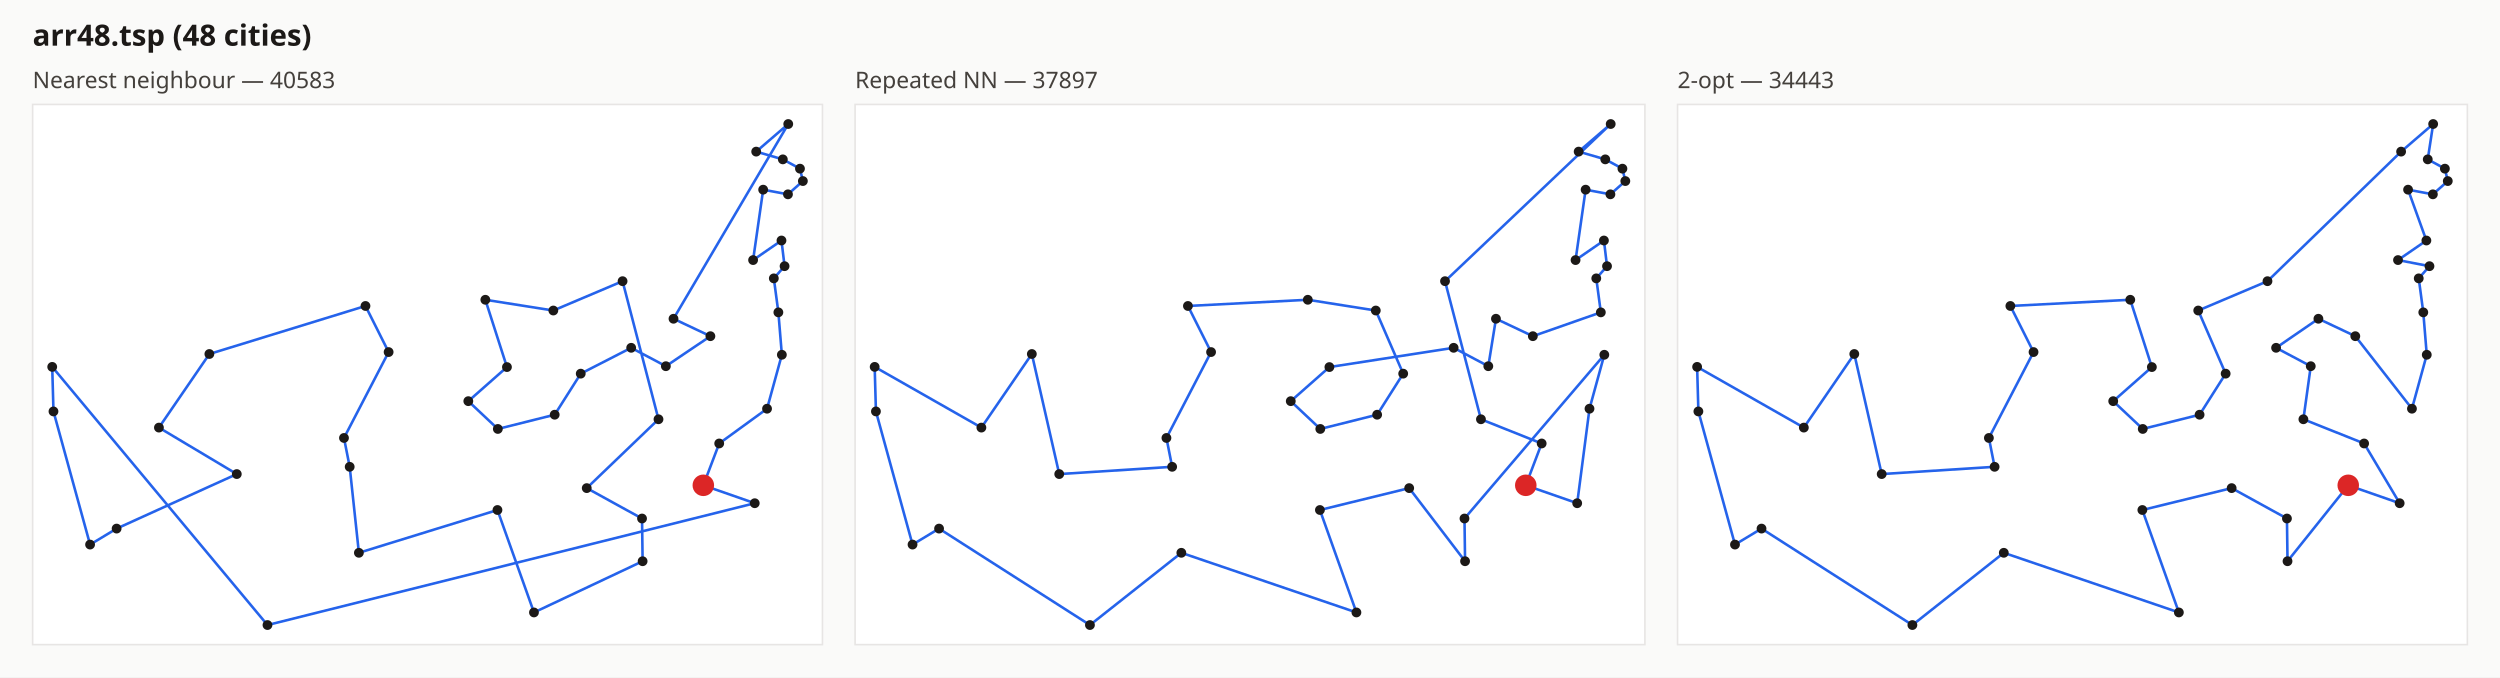
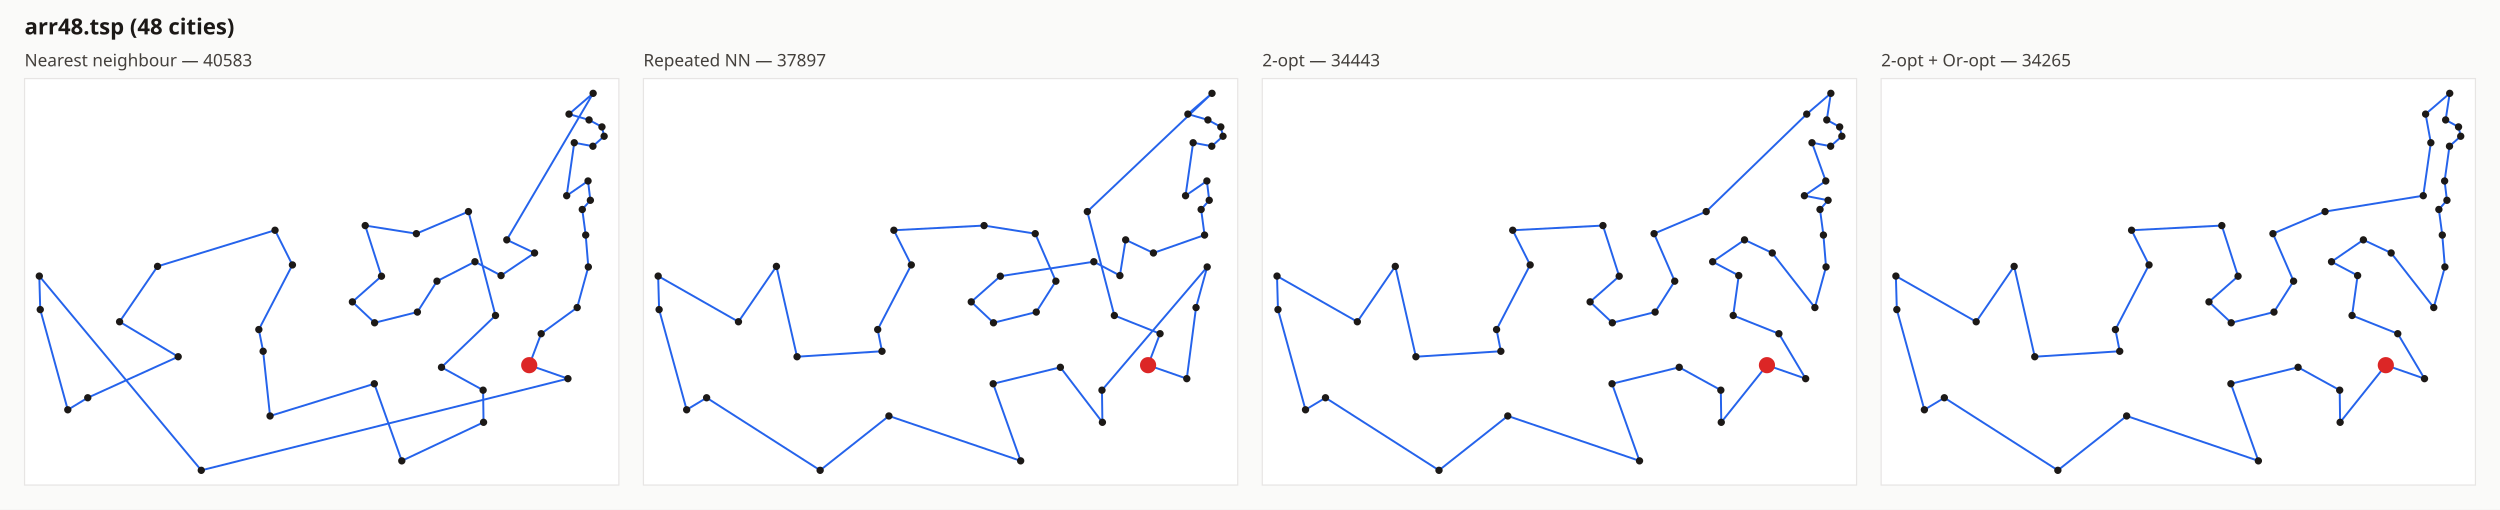
- <svg xmlns="http://www.w3.org/2000/svg" width="1532" height="415.023" viewBox="0 0 1532 415.023" font-family="system-ui, sans-serif">
+ <svg xmlns="http://www.w3.org/2000/svg" width="2036" height="415.023" viewBox="0 0 2036 415.023" font-family="system-ui, sans-serif">
  <rect width="100%" height="100%" fill="#fafaf9" />
  <text x="20" y="28" font-size="18" font-weight="600" fill="#1c1917">arr48.tsp (48 cities)</text>
  <text x="20" y="54" font-size="14" fill="#44403c">Nearest neighbour — 40583</text>
  <rect x="20" y="64" width="484" height="331.023" fill="white" stroke="#e7e5e4" />
  <polygon fill="none" stroke="#2563eb" stroke-width="1.6" stroke-linejoin="round" points="430.999,297.396 440.731,271.761 470.044,250.458 479.123,217.406 476.987,191.415 474.198,170.587 480.785,163.11 478.886,147.385 461.499,159.372 467.671,116.232 482.862,119.08 492,110.951 490.22,103.356 479.717,97.659 463.398,92.912 483.04,76 412.722,195.332 435.331,206.013 408.035,224.408 386.791,213.134 355.875,228.977 339.913,254.137 305.08,262.86 286.982,245.83 310.658,224.942 297.426,183.701 339.082,190.288 381.51,172.308 403.525,256.926 359.554,299.117 393.437,317.749 393.793,343.918 327.214,375.309 304.843,312.527 219.928,338.755 214.291,286.062 210.79,268.379 238.146,215.745 223.963,187.499 128.308,216.931 97.392,262.029 145.101,290.512 71.461,323.921 55.202,333.712 32.771,252.12 32,224.824 163.912,383.023 462.508,308.374 " />
  <circle cx="430.999" cy="297.396" r="3" fill="#1c1917" />
  <circle cx="163.912" cy="383.023" r="3" fill="#1c1917" />
  <circle cx="359.554" cy="299.117" r="3" fill="#1c1917" />
  <circle cx="55.202" cy="333.712" r="3" fill="#1c1917" />
  <circle cx="214.291" cy="286.062" r="3" fill="#1c1917" />
  <circle cx="482.862" cy="119.08" r="3" fill="#1c1917" />
  <circle cx="480.785" cy="163.11" r="3" fill="#1c1917" />
  <circle cx="462.508" cy="308.374" r="3" fill="#1c1917" />
  <circle cx="440.731" cy="271.761" r="3" fill="#1c1917" />
  <circle cx="97.392" cy="262.029" r="3" fill="#1c1917" />
  <circle cx="355.875" cy="228.977" r="3" fill="#1c1917" />
  <circle cx="386.791" cy="213.134" r="3" fill="#1c1917" />
  <circle cx="310.658" cy="224.942" r="3" fill="#1c1917" />
  <circle cx="305.08" cy="262.86" r="3" fill="#1c1917" />
  <circle cx="408.035" cy="224.408" r="3" fill="#1c1917" />
  <circle cx="393.793" cy="343.918" r="3" fill="#1c1917" />
  <circle cx="483.04" cy="76" r="3" fill="#1c1917" />
  <circle cx="474.198" cy="170.587" r="3" fill="#1c1917" />
  <circle cx="490.22" cy="103.356" r="3" fill="#1c1917" />
  <circle cx="381.51" cy="172.308" r="3" fill="#1c1917" />
  <circle cx="297.426" cy="183.701" r="3" fill="#1c1917" />
  <circle cx="393.437" cy="317.749" r="3" fill="#1c1917" />
  <circle cx="339.913" cy="254.137" r="3" fill="#1c1917" />
  <circle cx="128.308" cy="216.931" r="3" fill="#1c1917" />
  <circle cx="286.982" cy="245.83" r="3" fill="#1c1917" />
  <circle cx="71.461" cy="323.921" r="3" fill="#1c1917" />
  <circle cx="479.717" cy="97.659" r="3" fill="#1c1917" />
  <circle cx="478.886" cy="147.385" r="3" fill="#1c1917" />
  <circle cx="219.928" cy="338.755" r="3" fill="#1c1917" />
  <circle cx="467.671" cy="116.232" r="3" fill="#1c1917" />
  <circle cx="479.123" cy="217.406" r="3" fill="#1c1917" />
  <circle cx="223.963" cy="187.499" r="3" fill="#1c1917" />
  <circle cx="412.722" cy="195.332" r="3" fill="#1c1917" />
  <circle cx="304.843" cy="312.527" r="3" fill="#1c1917" />
  <circle cx="32.771" cy="252.12" r="3" fill="#1c1917" />
  <circle cx="461.499" cy="159.372" r="3" fill="#1c1917" />
  <circle cx="492" cy="110.951" r="3" fill="#1c1917" />
  <circle cx="470.044" cy="250.458" r="3" fill="#1c1917" />
  <circle cx="238.146" cy="215.745" r="3" fill="#1c1917" />
  <circle cx="403.525" cy="256.926" r="3" fill="#1c1917" />
  <circle cx="327.214" cy="375.309" r="3" fill="#1c1917" />
  <circle cx="145.101" cy="290.512" r="3" fill="#1c1917" />
  <circle cx="463.398" cy="92.912" r="3" fill="#1c1917" />
  <circle cx="476.987" cy="191.415" r="3" fill="#1c1917" />
  <circle cx="32" cy="224.824" r="3" fill="#1c1917" />
  <circle cx="435.331" cy="206.013" r="3" fill="#1c1917" />
  <circle cx="339.082" cy="190.288" r="3" fill="#1c1917" />
  <circle cx="210.79" cy="268.379" r="3" fill="#1c1917" />
  <circle cx="430.999" cy="297.396" r="6.6" fill="#dc2626" />
  <text x="524" y="54" font-size="14" fill="#44403c">Repeated NN — 37897</text>
  <rect x="524" y="64" width="484" height="331.023" fill="white" stroke="#e7e5e4" />
  <polygon fill="none" stroke="#2563eb" stroke-width="1.6" stroke-linejoin="round" points="934.999,297.396 966.508,308.374 974.044,250.458 983.123,217.406 897.437,317.749 897.793,343.918 863.554,299.117 808.843,312.527 831.214,375.309 723.928,338.755 667.912,383.023 575.461,323.921 559.202,333.712 536.771,252.12 536,224.824 601.392,262.029 632.308,216.931 649.101,290.512 718.291,286.062 714.79,268.379 742.146,215.745 727.963,187.499 801.426,183.701 843.082,190.288 859.875,228.977 843.913,254.137 809.08,262.86 790.982,245.83 814.658,224.942 890.791,213.134 912.035,224.408 916.722,195.332 939.331,206.013 980.987,191.415 978.198,170.587 984.785,163.11 982.886,147.385 965.499,159.372 971.671,116.232 986.862,119.08 996,110.951 994.22,103.356 983.717,97.659 967.398,92.912 987.04,76 885.51,172.308 907.525,256.926 944.731,271.761 " />
  <circle cx="934.999" cy="297.396" r="3" fill="#1c1917" />
  <circle cx="667.912" cy="383.023" r="3" fill="#1c1917" />
  <circle cx="863.554" cy="299.117" r="3" fill="#1c1917" />
  <circle cx="559.202" cy="333.712" r="3" fill="#1c1917" />
  <circle cx="718.291" cy="286.062" r="3" fill="#1c1917" />
  <circle cx="986.862" cy="119.08" r="3" fill="#1c1917" />
  <circle cx="984.785" cy="163.11" r="3" fill="#1c1917" />
  <circle cx="966.508" cy="308.374" r="3" fill="#1c1917" />
  <circle cx="944.731" cy="271.761" r="3" fill="#1c1917" />
  <circle cx="601.392" cy="262.029" r="3" fill="#1c1917" />
  <circle cx="859.875" cy="228.977" r="3" fill="#1c1917" />
  <circle cx="890.791" cy="213.134" r="3" fill="#1c1917" />
  <circle cx="814.658" cy="224.942" r="3" fill="#1c1917" />
  <circle cx="809.08" cy="262.86" r="3" fill="#1c1917" />
  <circle cx="912.035" cy="224.408" r="3" fill="#1c1917" />
  <circle cx="897.793" cy="343.918" r="3" fill="#1c1917" />
  <circle cx="987.04" cy="76" r="3" fill="#1c1917" />
  <circle cx="978.198" cy="170.587" r="3" fill="#1c1917" />
  <circle cx="994.22" cy="103.356" r="3" fill="#1c1917" />
  <circle cx="885.51" cy="172.308" r="3" fill="#1c1917" />
  <circle cx="801.426" cy="183.701" r="3" fill="#1c1917" />
  <circle cx="897.437" cy="317.749" r="3" fill="#1c1917" />
  <circle cx="843.913" cy="254.137" r="3" fill="#1c1917" />
  <circle cx="632.308" cy="216.931" r="3" fill="#1c1917" />
  <circle cx="790.982" cy="245.83" r="3" fill="#1c1917" />
  <circle cx="575.461" cy="323.921" r="3" fill="#1c1917" />
  <circle cx="983.717" cy="97.659" r="3" fill="#1c1917" />
  <circle cx="982.886" cy="147.385" r="3" fill="#1c1917" />
  <circle cx="723.928" cy="338.755" r="3" fill="#1c1917" />
  <circle cx="971.671" cy="116.232" r="3" fill="#1c1917" />
  <circle cx="983.123" cy="217.406" r="3" fill="#1c1917" />
  <circle cx="727.963" cy="187.499" r="3" fill="#1c1917" />
  <circle cx="916.722" cy="195.332" r="3" fill="#1c1917" />
  <circle cx="808.843" cy="312.527" r="3" fill="#1c1917" />
  <circle cx="536.771" cy="252.12" r="3" fill="#1c1917" />
  <circle cx="965.499" cy="159.372" r="3" fill="#1c1917" />
  <circle cx="996" cy="110.951" r="3" fill="#1c1917" />
  <circle cx="974.044" cy="250.458" r="3" fill="#1c1917" />
  <circle cx="742.146" cy="215.745" r="3" fill="#1c1917" />
  <circle cx="907.525" cy="256.926" r="3" fill="#1c1917" />
  <circle cx="831.214" cy="375.309" r="3" fill="#1c1917" />
  <circle cx="649.101" cy="290.512" r="3" fill="#1c1917" />
  <circle cx="967.398" cy="92.912" r="3" fill="#1c1917" />
  <circle cx="980.987" cy="191.415" r="3" fill="#1c1917" />
  <circle cx="536" cy="224.824" r="3" fill="#1c1917" />
  <circle cx="939.331" cy="206.013" r="3" fill="#1c1917" />
  <circle cx="843.082" cy="190.288" r="3" fill="#1c1917" />
  <circle cx="714.79" cy="268.379" r="3" fill="#1c1917" />
  <circle cx="934.999" cy="297.396" r="6.6" fill="#dc2626" />
  <text x="1028" y="54" font-size="14" fill="#44403c">2-opt — 34443</text>
  <rect x="1028" y="64" width="484" height="331.023" fill="white" stroke="#e7e5e4" />
  <polygon fill="none" stroke="#2563eb" stroke-width="1.6" stroke-linejoin="round" points="1439,297.396 1401.79,343.918 1401.44,317.749 1367.55,299.117 1312.84,312.527 1335.21,375.309 1227.93,338.755 1171.91,383.023 1079.46,323.921 1063.2,333.712 1040.77,252.12 1040,224.824 1105.39,262.029 1136.31,216.931 1153.1,290.512 1222.29,286.062 1218.79,268.379 1246.15,215.745 1231.96,187.499 1305.43,183.701 1318.66,224.942 1294.98,245.83 1313.08,262.86 1347.91,254.137 1363.88,228.977 1347.08,190.288 1389.51,172.308 1471.4,92.912 1491.04,76 1487.72,97.659 1498.22,103.356 1500,110.951 1490.86,119.08 1475.67,116.232 1486.89,147.385 1469.5,159.372 1488.78,163.11 1482.2,170.587 1484.99,191.415 1487.12,217.406 1478.04,250.458 1443.33,206.013 1420.72,195.332 1394.79,213.134 1416.03,224.408 1411.52,256.926 1448.73,271.761 1470.51,308.374 " />
  <circle cx="1439" cy="297.396" r="3" fill="#1c1917" />
  <circle cx="1171.91" cy="383.023" r="3" fill="#1c1917" />
  <circle cx="1367.55" cy="299.117" r="3" fill="#1c1917" />
  <circle cx="1063.2" cy="333.712" r="3" fill="#1c1917" />
  <circle cx="1222.29" cy="286.062" r="3" fill="#1c1917" />
  <circle cx="1490.86" cy="119.08" r="3" fill="#1c1917" />
  <circle cx="1488.78" cy="163.11" r="3" fill="#1c1917" />
  <circle cx="1470.51" cy="308.374" r="3" fill="#1c1917" />
  <circle cx="1448.73" cy="271.761" r="3" fill="#1c1917" />
  <circle cx="1105.39" cy="262.029" r="3" fill="#1c1917" />
  <circle cx="1363.88" cy="228.977" r="3" fill="#1c1917" />
  <circle cx="1394.79" cy="213.134" r="3" fill="#1c1917" />
  <circle cx="1318.66" cy="224.942" r="3" fill="#1c1917" />
  <circle cx="1313.08" cy="262.86" r="3" fill="#1c1917" />
  <circle cx="1416.03" cy="224.408" r="3" fill="#1c1917" />
  <circle cx="1401.79" cy="343.918" r="3" fill="#1c1917" />
  <circle cx="1491.04" cy="76" r="3" fill="#1c1917" />
  <circle cx="1482.2" cy="170.587" r="3" fill="#1c1917" />
  <circle cx="1498.22" cy="103.356" r="3" fill="#1c1917" />
  <circle cx="1389.51" cy="172.308" r="3" fill="#1c1917" />
  <circle cx="1305.43" cy="183.701" r="3" fill="#1c1917" />
  <circle cx="1401.44" cy="317.749" r="3" fill="#1c1917" />
  <circle cx="1347.91" cy="254.137" r="3" fill="#1c1917" />
  <circle cx="1136.31" cy="216.931" r="3" fill="#1c1917" />
  <circle cx="1294.98" cy="245.83" r="3" fill="#1c1917" />
  <circle cx="1079.46" cy="323.921" r="3" fill="#1c1917" />
  <circle cx="1487.72" cy="97.659" r="3" fill="#1c1917" />
  <circle cx="1486.89" cy="147.385" r="3" fill="#1c1917" />
  <circle cx="1227.93" cy="338.755" r="3" fill="#1c1917" />
  <circle cx="1475.67" cy="116.232" r="3" fill="#1c1917" />
  <circle cx="1487.12" cy="217.406" r="3" fill="#1c1917" />
  <circle cx="1231.96" cy="187.499" r="3" fill="#1c1917" />
  <circle cx="1420.72" cy="195.332" r="3" fill="#1c1917" />
  <circle cx="1312.84" cy="312.527" r="3" fill="#1c1917" />
  <circle cx="1040.77" cy="252.12" r="3" fill="#1c1917" />
  <circle cx="1469.5" cy="159.372" r="3" fill="#1c1917" />
  <circle cx="1500" cy="110.951" r="3" fill="#1c1917" />
  <circle cx="1478.04" cy="250.458" r="3" fill="#1c1917" />
  <circle cx="1246.15" cy="215.745" r="3" fill="#1c1917" />
  <circle cx="1411.52" cy="256.926" r="3" fill="#1c1917" />
  <circle cx="1335.21" cy="375.309" r="3" fill="#1c1917" />
  <circle cx="1153.1" cy="290.512" r="3" fill="#1c1917" />
  <circle cx="1471.4" cy="92.912" r="3" fill="#1c1917" />
  <circle cx="1484.99" cy="191.415" r="3" fill="#1c1917" />
  <circle cx="1040" cy="224.824" r="3" fill="#1c1917" />
  <circle cx="1443.33" cy="206.013" r="3" fill="#1c1917" />
  <circle cx="1347.08" cy="190.288" r="3" fill="#1c1917" />
  <circle cx="1218.79" cy="268.379" r="3" fill="#1c1917" />
  <circle cx="1439" cy="297.396" r="6.6" fill="#dc2626" />
+   <text x="1532" y="54" font-size="14" fill="#44403c">2-opt + Or-opt — 34265</text>
+   <rect x="1532" y="64" width="484" height="331.023" fill="white" stroke="#e7e5e4" />
+   <polygon fill="none" stroke="#2563eb" stroke-width="1.6" stroke-linejoin="round" points="1943,297.396 1905.79,343.918 1905.44,317.749 1871.55,299.117 1816.84,312.527 1839.21,375.309 1731.93,338.755 1675.91,383.023 1583.46,323.921 1567.2,333.712 1544.77,252.12 1544,224.824 1609.39,262.029 1640.31,216.931 1657.1,290.512 1726.29,286.062 1722.79,268.379 1750.15,215.745 1735.96,187.499 1809.43,183.701 1822.66,224.942 1798.98,245.83 1817.08,262.86 1851.91,254.137 1867.88,228.977 1851.08,190.288 1893.51,172.308 1973.5,159.372 1979.67,116.232 1975.4,92.912 1995.04,76 1991.72,97.659 2002.22,103.356 2004,110.951 1994.86,119.08 1990.89,147.385 1992.78,163.11 1986.2,170.587 1988.99,191.415 1991.12,217.406 1982.04,250.458 1947.33,206.013 1924.72,195.332 1898.79,213.134 1920.03,224.408 1915.52,256.926 1952.73,271.761 1974.51,308.374 " />
+   <circle cx="1943" cy="297.396" r="3" fill="#1c1917" />
+   <circle cx="1675.91" cy="383.023" r="3" fill="#1c1917" />
+   <circle cx="1871.55" cy="299.117" r="3" fill="#1c1917" />
+   <circle cx="1567.2" cy="333.712" r="3" fill="#1c1917" />
+   <circle cx="1726.29" cy="286.062" r="3" fill="#1c1917" />
+   <circle cx="1994.86" cy="119.08" r="3" fill="#1c1917" />
+   <circle cx="1992.78" cy="163.11" r="3" fill="#1c1917" />
+   <circle cx="1974.51" cy="308.374" r="3" fill="#1c1917" />
+   <circle cx="1952.73" cy="271.761" r="3" fill="#1c1917" />
+   <circle cx="1609.39" cy="262.029" r="3" fill="#1c1917" />
+   <circle cx="1867.88" cy="228.977" r="3" fill="#1c1917" />
+   <circle cx="1898.79" cy="213.134" r="3" fill="#1c1917" />
+   <circle cx="1822.66" cy="224.942" r="3" fill="#1c1917" />
+   <circle cx="1817.08" cy="262.86" r="3" fill="#1c1917" />
+   <circle cx="1920.03" cy="224.408" r="3" fill="#1c1917" />
+   <circle cx="1905.79" cy="343.918" r="3" fill="#1c1917" />
+   <circle cx="1995.04" cy="76" r="3" fill="#1c1917" />
+   <circle cx="1986.2" cy="170.587" r="3" fill="#1c1917" />
+   <circle cx="2002.22" cy="103.356" r="3" fill="#1c1917" />
+   <circle cx="1893.51" cy="172.308" r="3" fill="#1c1917" />
+   <circle cx="1809.43" cy="183.701" r="3" fill="#1c1917" />
+   <circle cx="1905.44" cy="317.749" r="3" fill="#1c1917" />
+   <circle cx="1851.91" cy="254.137" r="3" fill="#1c1917" />
+   <circle cx="1640.31" cy="216.931" r="3" fill="#1c1917" />
+   <circle cx="1798.98" cy="245.83" r="3" fill="#1c1917" />
+   <circle cx="1583.46" cy="323.921" r="3" fill="#1c1917" />
+   <circle cx="1991.72" cy="97.659" r="3" fill="#1c1917" />
+   <circle cx="1990.89" cy="147.385" r="3" fill="#1c1917" />
+   <circle cx="1731.93" cy="338.755" r="3" fill="#1c1917" />
+   <circle cx="1979.67" cy="116.232" r="3" fill="#1c1917" />
+   <circle cx="1991.12" cy="217.406" r="3" fill="#1c1917" />
+   <circle cx="1735.96" cy="187.499" r="3" fill="#1c1917" />
+   <circle cx="1924.72" cy="195.332" r="3" fill="#1c1917" />
+   <circle cx="1816.84" cy="312.527" r="3" fill="#1c1917" />
+   <circle cx="1544.77" cy="252.12" r="3" fill="#1c1917" />
+   <circle cx="1973.5" cy="159.372" r="3" fill="#1c1917" />
+   <circle cx="2004" cy="110.951" r="3" fill="#1c1917" />
+   <circle cx="1982.04" cy="250.458" r="3" fill="#1c1917" />
+   <circle cx="1750.15" cy="215.745" r="3" fill="#1c1917" />
+   <circle cx="1915.52" cy="256.926" r="3" fill="#1c1917" />
+   <circle cx="1839.21" cy="375.309" r="3" fill="#1c1917" />
+   <circle cx="1657.1" cy="290.512" r="3" fill="#1c1917" />
+   <circle cx="1975.4" cy="92.912" r="3" fill="#1c1917" />
+   <circle cx="1988.99" cy="191.415" r="3" fill="#1c1917" />
+   <circle cx="1544" cy="224.824" r="3" fill="#1c1917" />
+   <circle cx="1947.33" cy="206.013" r="3" fill="#1c1917" />
+   <circle cx="1851.08" cy="190.288" r="3" fill="#1c1917" />
+   <circle cx="1722.79" cy="268.379" r="3" fill="#1c1917" />
+   <circle cx="1943" cy="297.396" r="6.6" fill="#dc2626" />
</svg>
